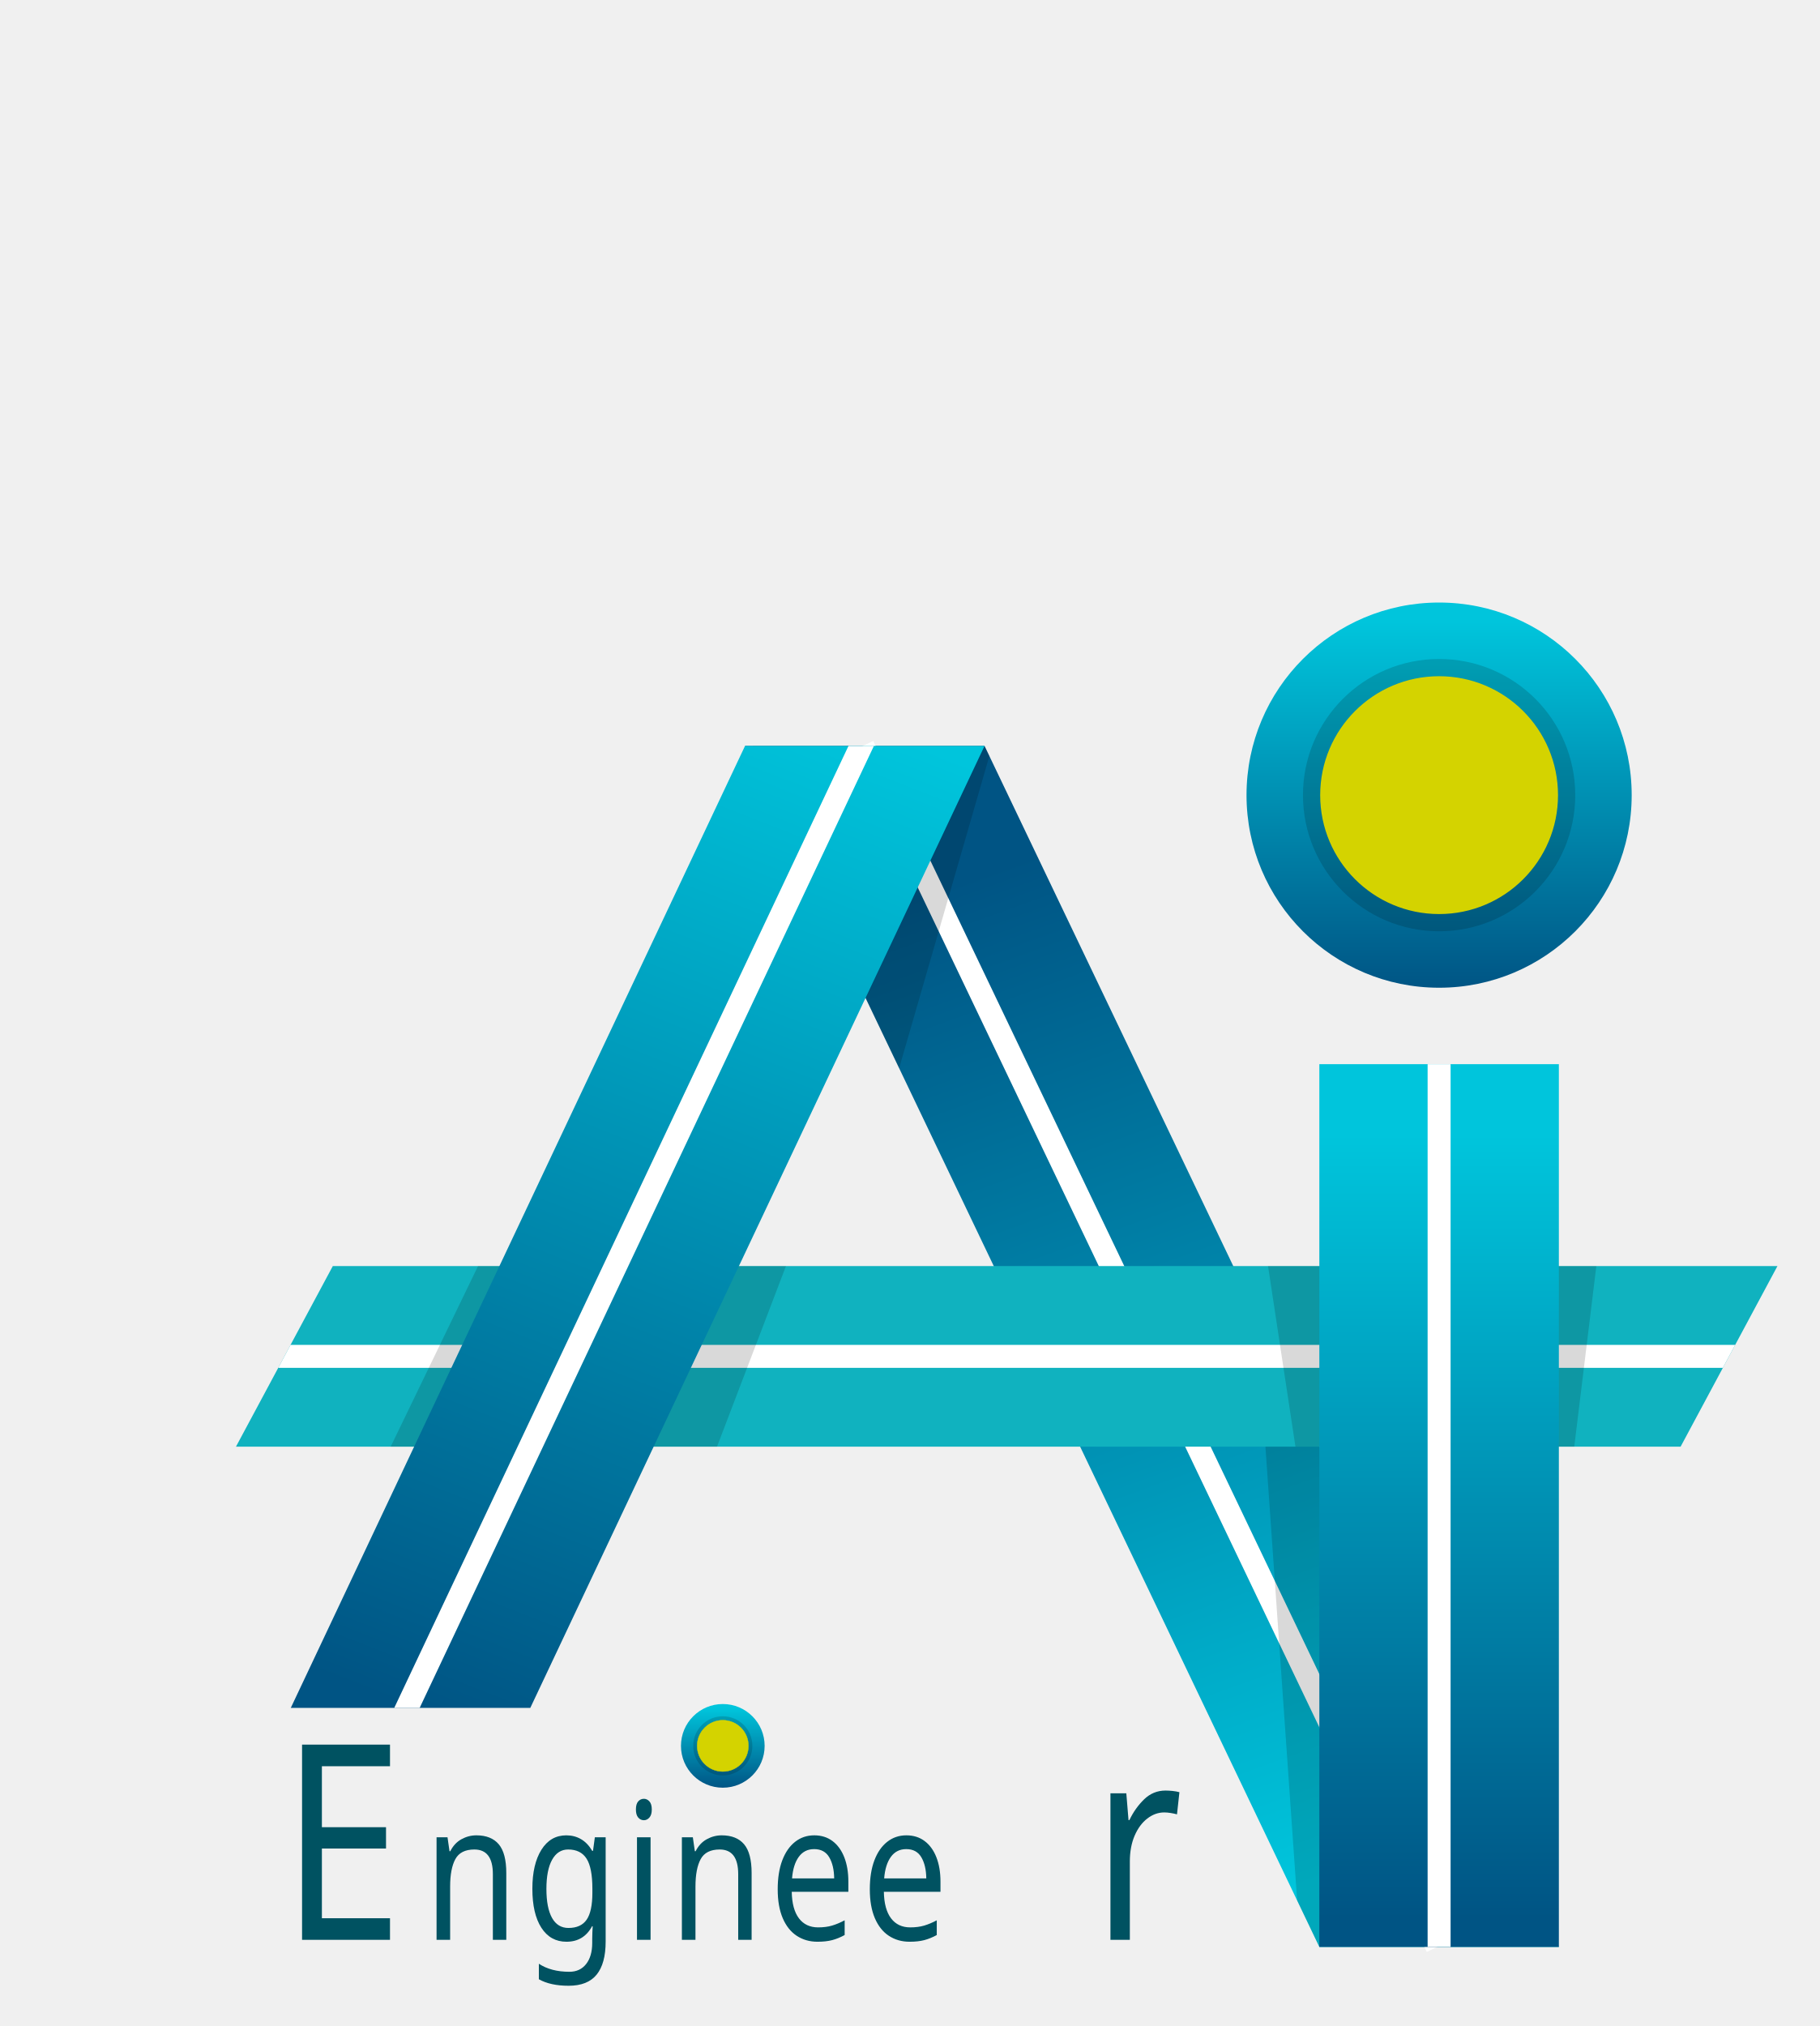
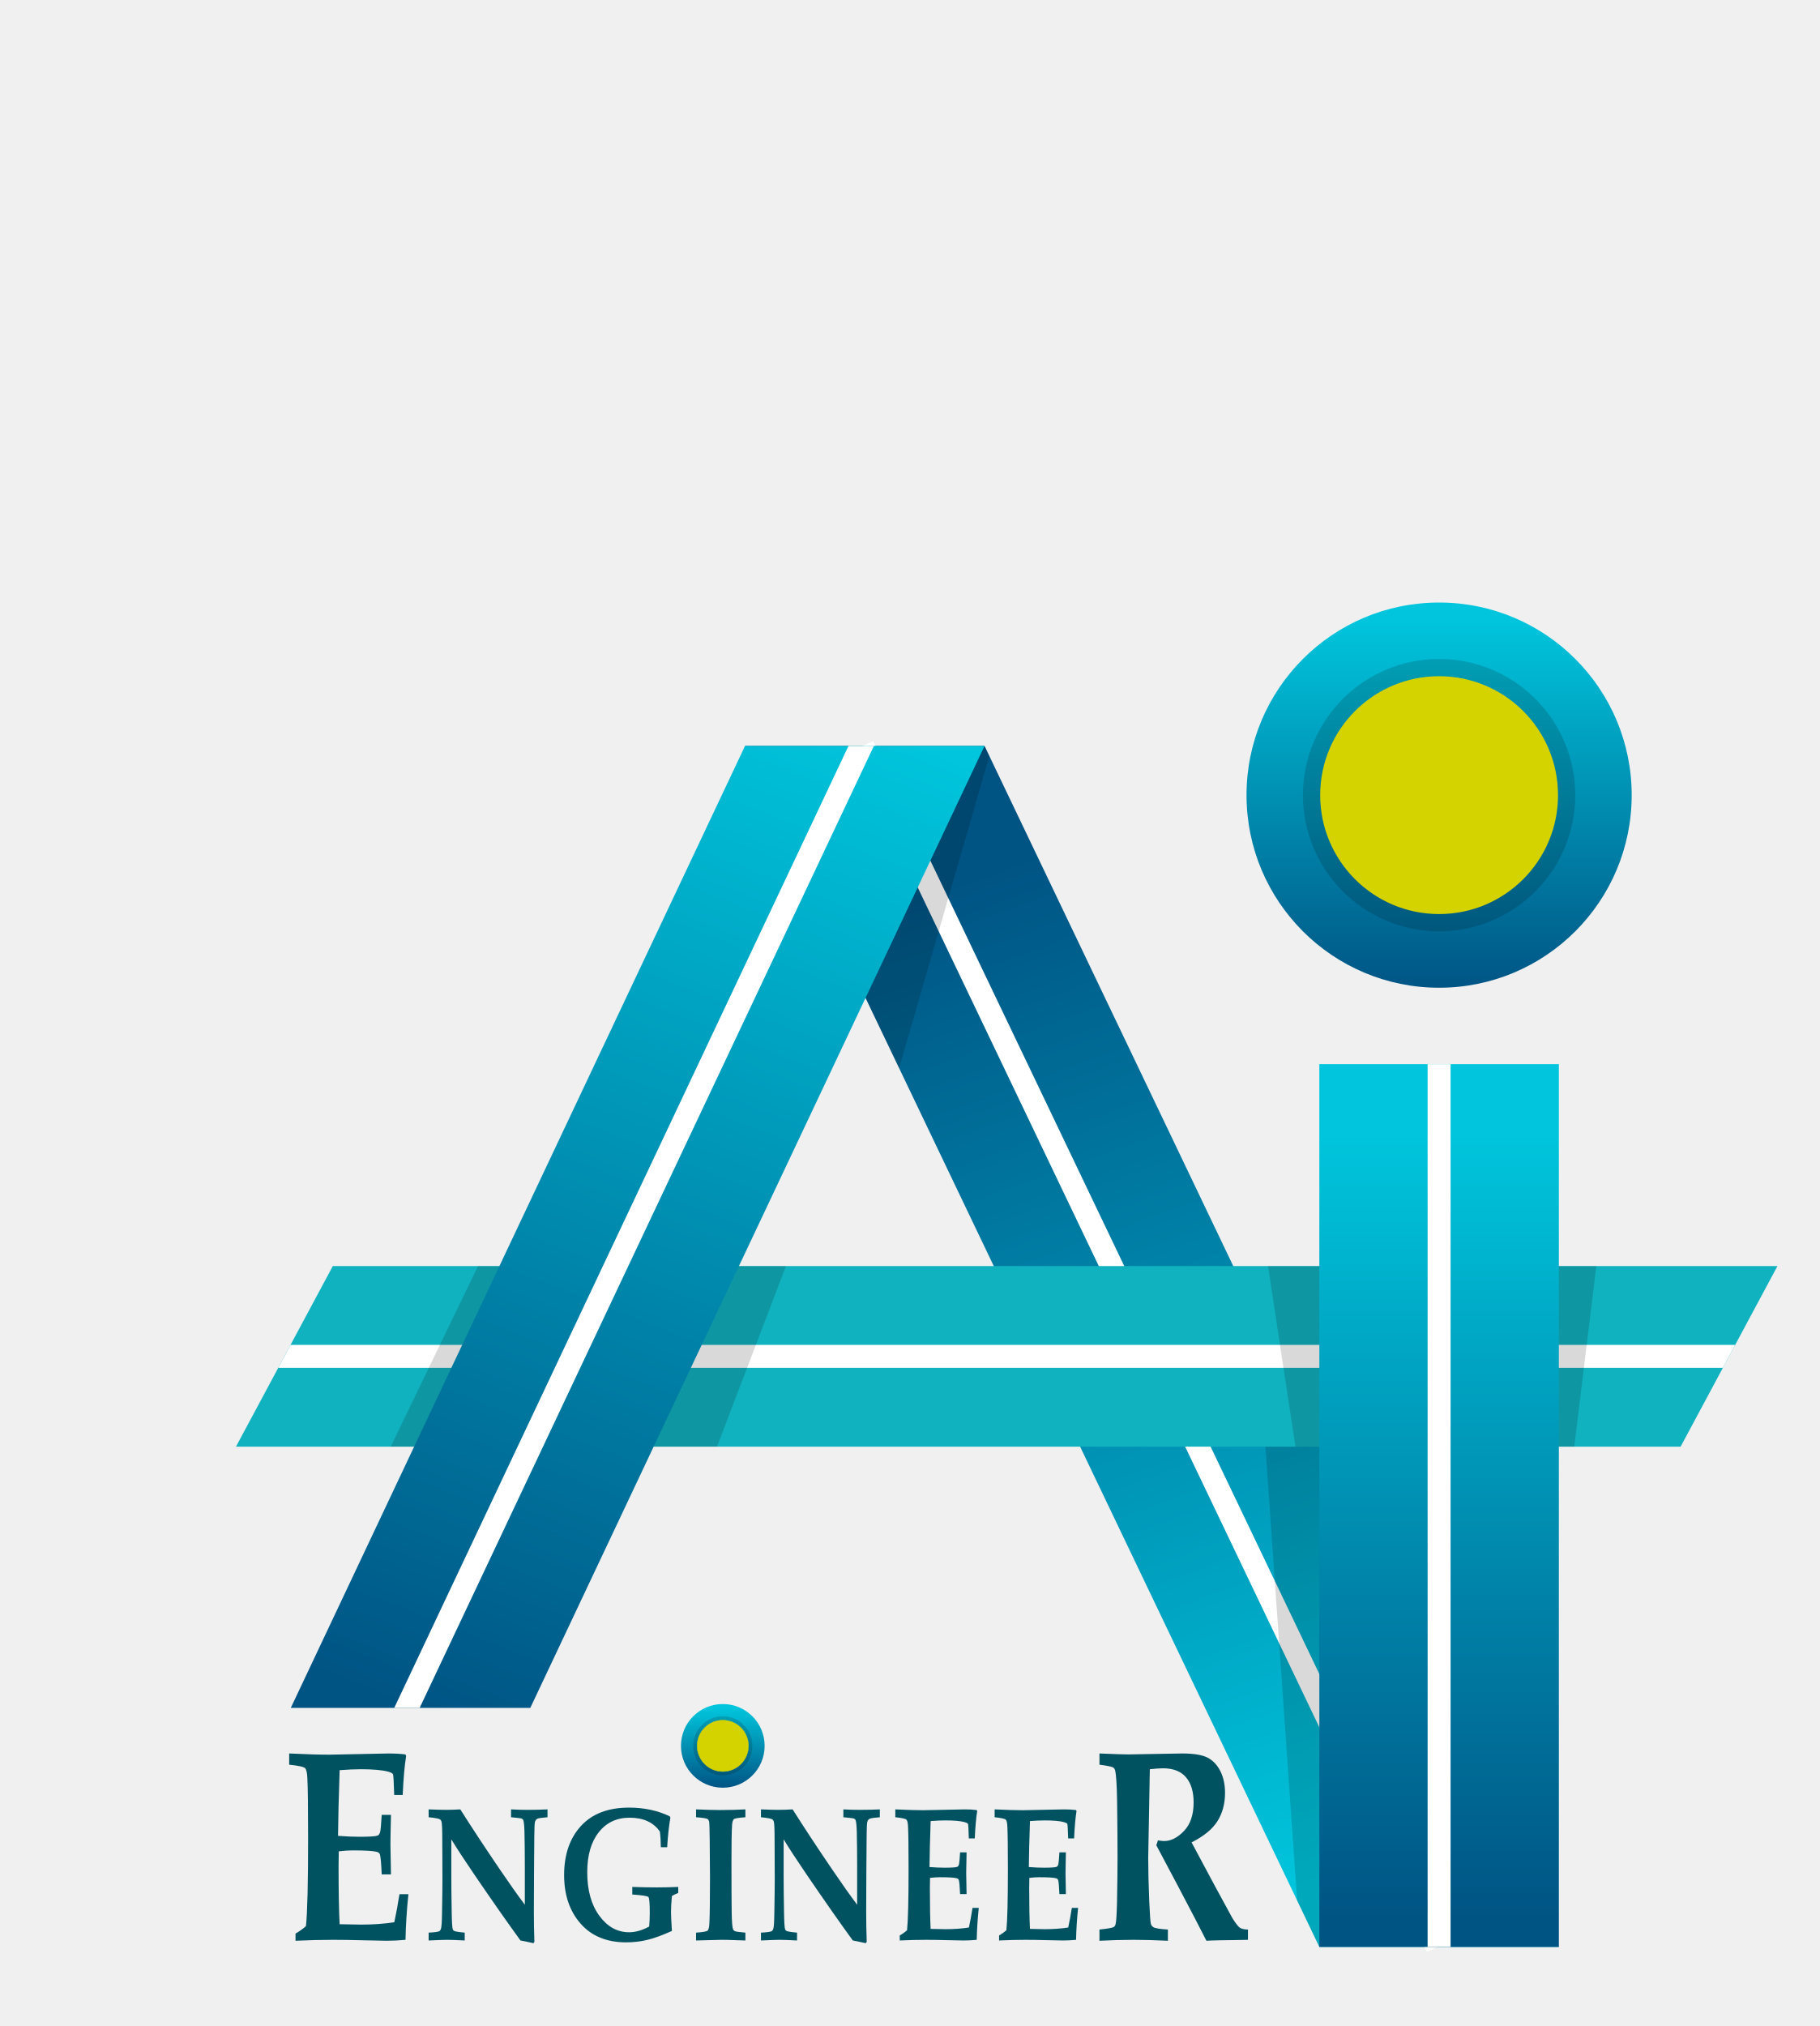
<svg xmlns="http://www.w3.org/2000/svg" xmlns:xlink="http://www.w3.org/1999/xlink" version="1.1" id="Layer_1" x="0px" y="0px" width="1425.286px" height="1586.96px" viewBox="0 0 1425.286 1586.96" enable-background="new 0 0 1425.286 1586.96" xml:space="preserve">
  <g>
    <g>
      <g>
-         <linearGradient id="SVGID_1_" gradientUnits="userSpaceOnUse" x1="1178.91" y1="701.247" x2="896.339" y2="1482.733" gradientTransform="matrix(1 0 0 -1 -127.62 2167.68)">
+         <linearGradient id="SVGID_1_" gradientUnits="userSpaceOnUse" x1="1221.45" y1="-25.167" x2="938.879" y2="-806.653" gradientTransform="matrix(1 0 0 1 -170.16 1491.6)">
          <stop offset="0" style="stop-color:#00C5DC" />
          <stop offset="1" style="stop-color:#005484" />
        </linearGradient>
        <polygon fill="url(#SVGID_1_)" points="1221.156,1525.02 1033.53,1525.02 583.648,584.309 771.275,584.309    " />
        <line fill="none" stroke="#FFFFFF" stroke-width="18" stroke-miterlimit="10" x1="1125.774" y1="1525.02" x2="675.893" y2="584.309" />
      </g>
      <g>
        <polygon opacity="0.15" enable-background="new    " points="704.357,836.711 775.039,592.179 771.275,584.309 589.688,584.309      587.413,592.179    " />
      </g>
      <polygon opacity="0.15" enable-background="new    " points="1033.53,1525.02 1221.156,1525.02 984.018,1029.161     1016.142,1488.662   " />
    </g>
    <g>
      <g>
        <polygon fill="#10B2BF" points="1392.397,991.693 260.717,991.693 184.852,1133.163 1316.532,1133.163    " />
        <g>
          <g>
            <g>
              <g>
-                 <defs>
-                   <polygon id="SVGID_2_" points="1392.397,991.693 260.717,991.693 184.852,1133.163 1316.532,1133.163         " />
-                 </defs>
-                 <clipPath id="SVGID_3_">
-                   <use xlink:href="#SVGID_2_" overflow="visible" />
-                 </clipPath>
-                 <line clip-path="url(#SVGID_3_)" fill="none" stroke="#FFFFFF" stroke-width="18" stroke-miterlimit="10" x1="1494.693" y1="1062.428" x2="158.421" y2="1062.428" />
+                 <g>
+                   <defs>
+                     <polygon id="SVGID_2_" points="1392.397,991.693 260.717,991.693 184.852,1133.163 1316.532,1133.163          " />
+                   </defs>
+                   <clipPath id="SVGID_3_">
+                     <use xlink:href="#SVGID_2_" overflow="visible" />
+                   </clipPath>
+                   <line clip-path="url(#SVGID_3_)" fill="none" stroke="#FFFFFF" stroke-width="18" stroke-miterlimit="10" x1="1494.693" y1="1062.428" x2="158.421" y2="1062.428" />
+                 </g>
              </g>
            </g>
          </g>
        </g>
      </g>
      <polygon opacity="0.15" enable-background="new    " points="306.039,1133.163 561.69,1133.163 615.702,991.693 374.474,991.693       " />
      <polygon opacity="0.15" enable-background="new    " points="1014.808,1133.163 1233.225,1133.163 1250.518,991.693     993.332,991.693   " />
    </g>
    <g>
      <g>
-         <linearGradient id="SVGID_4_" gradientUnits="userSpaceOnUse" x1="784.567" y1="1609.214" x2="475.505" y2="818.898" gradientTransform="matrix(1 0 0 -1 -127.62 2167.68)">
+         <linearGradient id="SVGID_4_" gradientUnits="userSpaceOnUse" x1="827.107" y1="-933.134" x2="518.045" y2="-142.818" gradientTransform="matrix(1 0 0 1 -170.16 1491.6)">
          <stop offset="0" style="stop-color:#00C5DC" />
          <stop offset="1" style="stop-color:#005484" />
        </linearGradient>
        <polygon fill="url(#SVGID_4_)" points="227.785,1337.787 415.412,1337.787 771.24,584.309 583.614,584.309    " />
        <g>
          <g>
            <g>
              <g>
-                 <defs>
-                   <polygon id="SVGID_5_" points="227.785,1337.787 415.412,1337.787 771.24,584.309 583.614,584.309         " />
-                 </defs>
-                 <clipPath id="SVGID_6_">
-                   <use xlink:href="#SVGID_5_" overflow="visible" />
-                 </clipPath>
-                 <line clip-path="url(#SVGID_6_)" fill="none" stroke="#FFFFFF" stroke-width="18" stroke-miterlimit="10" x1="303.438" y1="1370.287" x2="689.964" y2="551.808" />
+                 <g>
+                   <defs>
+                     <polygon id="SVGID_5_" points="227.785,1337.787 415.412,1337.787 771.24,584.309 583.614,584.309          " />
+                   </defs>
+                   <clipPath id="SVGID_6_">
+                     <use xlink:href="#SVGID_5_" overflow="visible" />
+                   </clipPath>
+                   <line clip-path="url(#SVGID_6_)" fill="none" stroke="#FFFFFF" stroke-width="18" stroke-miterlimit="10" x1="303.438" y1="1370.287" x2="689.964" y2="551.808" />
+                 </g>
              </g>
            </g>
          </g>
        </g>
      </g>
      <g>
        <g>
-           <linearGradient id="SVGID_7_" gradientUnits="userSpaceOnUse" x1="1254.963" y1="1278.909" x2="1254.963" y2="665.057" gradientTransform="matrix(1 0 0 -1 -127.62 2167.68)">
+           <linearGradient id="SVGID_7_" gradientUnits="userSpaceOnUse" x1="1297.503" y1="-602.829" x2="1297.503" y2="11.024" gradientTransform="matrix(1 0 0 1 -170.16 1491.6)">
            <stop offset="0" style="stop-color:#00C5DC" />
            <stop offset="1" style="stop-color:#005484" />
          </linearGradient>
          <rect x="1033.53" y="833.56" fill="url(#SVGID_7_)" width="187.626" height="691.46" />
          <line fill="none" stroke="#FFFFFF" stroke-width="18" stroke-miterlimit="10" x1="1127.343" y1="833.56" x2="1127.343" y2="1525.02" />
        </g>
        <g>
          <g>
-             <linearGradient id="SVGID_8_" gradientUnits="userSpaceOnUse" x1="1254.963" y1="1680.67" x2="1254.963" y2="1391.9" gradientTransform="matrix(1 0 0 -1 -127.62 2167.68)">
+             <linearGradient id="SVGID_8_" gradientUnits="userSpaceOnUse" x1="1297.503" y1="-1004.59" x2="1297.503" y2="-715.82" gradientTransform="matrix(1 0 0 1 -170.16 1491.6)">
              <stop offset="0" style="stop-color:#00C5DC" />
              <stop offset="1" style="stop-color:#005484" />
            </linearGradient>
            <circle fill="url(#SVGID_8_)" cx="1127.343" cy="622.826" r="150.862" />
            <circle opacity="0.15" enable-background="new    " cx="1127.343" cy="622.826" r="106.646" />
          </g>
          <circle fill="#D4D300" stroke="#D4D300" stroke-width="1.363" stroke-miterlimit="10" cx="1127.343" cy="622.826" r="92.471" />
        </g>
      </g>
    </g>
  </g>
  <g>
    <g>
-       <linearGradient id="SVGID_9_" gradientUnits="userSpaceOnUse" x1="693.837" y1="829.651" x2="693.837" y2="766.924" gradientTransform="matrix(1 0 0 -1 -127.62 2167.68)">
+       <linearGradient id="SVGID_9_" gradientUnits="userSpaceOnUse" x1="736.377" y1="-153.571" x2="736.377" y2="-90.844" gradientTransform="matrix(1 0 0 1 -170.16 1491.6)">
        <stop offset="0" style="stop-color:#00C5DC" />
        <stop offset="1" style="stop-color:#005484" />
      </linearGradient>
      <circle fill="url(#SVGID_9_)" cx="566.217" cy="1367.531" r="32.771" />
      <circle opacity="0.15" enable-background="new    " cx="566.217" cy="1367.531" r="23.166" />
    </g>
    <circle fill="#D4D300" stroke="#D4D300" stroke-width="0.296" stroke-miterlimit="10" cx="566.217" cy="1367.531" r="20.087" />
  </g>
  <rect x="219.869" y="1398.946" fill="none" width="889.703" height="156.166" />
-   <text transform="matrix(1.04 0 0 1.29 219.8691 1519.461)" fill="#005261" font-family="'BookAntiqua-Bold'" font-size="166" letter-spacing="5.769">E</text>
-   <text transform="matrix(0.728 0 0 0.903 331.7124 1519.461)" fill="#005261" font-family="'BookAntiqua-Bold'" font-size="166" letter-spacing="5.495">nginee</text>
-   <text transform="matrix(1.04 0 0 1.29 855.2089 1519.461)" fill="#005261" font-family="'BookAntiqua-Bold'" font-size="166" letter-spacing="5.769">r</text>
+   <g enable-background="new    ">
+     <path fill="#005261" d="M231.501,1520.192v-5.646c2.978-1.673,5.703-3.624,8.177-5.855c1.124-10.874,1.686-33.737,1.686-68.592   c0-23.77-0.197-39.524-0.59-47.262c-0.169-4.112-0.746-6.708-1.728-7.789c-0.984-1.08-5.157-2.004-12.518-2.771v-8.783   c13.25,0.628,23.722,0.941,31.414,0.941l46.405-0.941c4.885,0,9.291,0.247,13.223,0.738l0.59,1.162   c-1.236,7.672-2.137,17.878-2.697,30.618h-6.66c-0.281-10.177-0.604-15.614-0.969-16.312c-0.367-0.696-1.645-1.359-3.836-1.986   c-4.666-1.255-11.802-1.882-21.412-1.882c-4.721,0-10.229,0.244-16.522,0.731c-0.731,21.539-1.153,38.688-1.265,51.443   c6.013,0.489,11.661,0.732,16.944,0.732c7.811,0,12.503-0.313,14.078-0.941c0.955-0.418,1.629-1.428,2.023-3.032   c0.337-1.255,0.73-5.646,1.179-13.175h7.25c-0.281,11.808-0.422,19.493-0.422,23.056l0.422,23.579h-7.25   c-0.393-9.182-0.898-14.476-1.517-15.877c-0.337-0.84-1.096-1.437-2.276-1.787c-2.811-0.771-9.133-1.157-18.967-1.157   c-3.091,0-6.716,0.245-10.874,0.732c-0.113,3.682-0.169,7.432-0.169,11.251c0,19.863,0.281,35.145,0.843,45.839l16.724,0.313   c9.515,0,18.214-0.627,26.099-1.882c1.404-6.443,2.754-13.763,4.047-21.958h6.996c-1.293,12.413-2.053,24.333-2.275,35.76   c-5.115,0.487-10.031,0.731-14.752,0.731c-3.092,0-9.188-0.122-18.292-0.365c-8.486-0.245-16.298-0.366-23.435-0.366   C251.788,1519.46,241.898,1519.704,231.501,1520.192z" />
+   </g>
+   <g enable-background="new    ">
+     <path fill="#005261" d="M335.783,1519.973v-6.148c4.799-0.244,7.612-0.634,8.438-1.171c0.551-0.391,0.963-1.025,1.239-1.903   c0.433-1.171,0.701-5.294,0.807-12.369c0.209-11.711,0.314-20.542,0.314-26.496l-0.117-30.96c0-8.198-0.216-12.93-0.646-14.199   c-0.235-0.732-0.606-1.269-1.115-1.61c-0.783-0.586-3.757-1.146-8.921-1.684v-6.148c6.15,0.245,10.704,0.366,13.662,0.366   c3.27,0,6.986-0.121,11.151-0.366c9.085,14.378,19.355,29.979,30.81,46.8c7.623,11.249,14.2,20.54,19.73,27.875v-29.054   c0-11.006-0.099-20.494-0.295-28.468c-0.158-4.743-0.473-7.654-0.944-8.73c-0.236-0.587-0.67-1.003-1.299-1.247   c-0.629-0.245-3.383-0.587-8.261-1.027v-6.148c4.279,0.245,8.539,0.366,12.778,0.366c5.811,0,11.07-0.121,15.781-0.366v6.148   c-4.381,0.342-7.021,0.731-7.921,1.171c-0.509,0.245-0.919,0.586-1.231,1.024c-0.313,0.439-0.548,1.001-0.704,1.684   c-0.274,1.171-0.436,4.93-0.484,11.271l-0.222,29.277l-0.117,29.496c0,7.905,0.137,15.81,0.413,23.715l-0.771,1.024   c-4.783-1.073-8.162-1.781-10.138-2.122c-10.112-13.896-22.328-31.351-36.648-52.365c-7.24-10.629-13.083-19.575-17.528-26.841   v28.448c0,7.751,0.098,17.088,0.295,28.009c0.118,8.044,0.393,12.676,0.826,13.895c0.156,0.536,0.452,0.95,0.885,1.243   c0.747,0.536,3.579,1.023,8.497,1.463v6.148c-6.347-0.343-10.891-0.513-13.632-0.513   C348.143,1519.46,343.266,1519.63,335.783,1519.973z" />
+     <path fill="#005261" d="M495.316,1483.962v-5.929c7.159,0.244,13.551,0.366,19.177,0.366c5.193,0,10.799-0.122,16.817-0.366v4.685   c-1.731,0.684-3.384,1.488-4.956,2.416c-0.473,4.931-0.708,9.127-0.708,12.593c0,2.489,0.235,7.42,0.708,14.789   c-7.789,3.481-14.31,5.839-19.562,7.071s-10.69,1.85-16.315,1.85c-15.186,0-27.075-4.892-35.671-14.676   c-8.596-9.782-12.893-22.457-12.893-38.023c0-16.004,4.386-28.813,13.158-38.426c8.772-9.612,21.361-14.419,37.766-14.419   c5.782,0,11.329,0.562,16.64,1.684c5.311,1.123,10.365,2.83,15.165,5.123l0.531,1.099c-1.142,6.197-1.986,13.906-2.537,23.129   h-4.957c-0.039-4.636-0.295-8.734-0.767-12.297c-2.519-3.61-5.754-6.318-9.707-8.124c-3.953-1.805-8.625-2.708-14.015-2.708   c-10.11,0-18.165,3.81-24.163,11.427c-6,7.619-8.999,18.044-8.999,31.278c0,14.115,3.157,25.481,9.471,34.1   c6.313,8.62,14.093,12.929,23.338,12.929c4.917,0,10.149-1.487,15.696-4.465c0.313-3.757,0.472-7.319,0.472-10.686   c0-7.514-0.354-11.662-1.063-12.443C507.235,1485.159,503.025,1484.5,495.316,1483.962z" />
+     <path fill="#005261" d="M545.271,1519.973v-6.148c5.396-0.341,8.448-0.902,9.152-1.684c0.704-0.78,1.135-2.708,1.292-5.782   c0.314-6.44,0.472-18.444,0.472-36.011c0-6.733-0.079-16.492-0.236-29.276c-0.079-8.734-0.235-13.528-0.472-14.383   c-0.236-0.853-0.649-1.476-1.239-1.866c-0.866-0.536-3.855-1-8.969-1.391v-6.148c8.103,0.342,14.299,0.513,18.587,0.513   c7.396,0,14.083-0.171,20.063-0.513v6.148c-5.381,0.391-8.417,0.915-9.109,1.573c-0.692,0.659-1.138,2.185-1.335,4.575   c-0.315,4.684-0.472,14.175-0.472,28.472c0,19.03,0.059,32.29,0.177,39.78s0.472,11.942,1.063,13.357   c0.235,0.635,0.737,1.134,1.505,1.5c0.767,0.366,3.49,0.745,8.172,1.135v6.148l-6.963-0.22c-4.406-0.195-8.34-0.293-11.802-0.293   L545.271,1519.973z" />
+     <path fill="#005261" d="M596.111,1519.973v-6.148c4.799-0.244,7.612-0.634,8.438-1.171c0.551-0.391,0.963-1.025,1.239-1.903   c0.433-1.171,0.701-5.294,0.807-12.369c0.209-11.711,0.314-20.542,0.314-26.496l-0.117-30.96c0-8.198-0.216-12.93-0.646-14.199   c-0.235-0.732-0.606-1.269-1.115-1.61c-0.783-0.586-3.757-1.146-8.921-1.684v-6.148c6.15,0.245,10.704,0.366,13.662,0.366   c3.27,0,6.986-0.121,11.151-0.366c9.085,14.378,19.355,29.979,30.81,46.8c7.623,11.249,14.2,20.54,19.73,27.875v-29.054   c0-11.006-0.099-20.494-0.295-28.468c-0.158-4.743-0.473-7.654-0.944-8.73c-0.236-0.587-0.67-1.003-1.299-1.247   c-0.629-0.245-3.383-0.587-8.261-1.027v-6.148c4.279,0.245,8.539,0.366,12.778,0.366c5.811,0,11.07-0.121,15.781-0.366v6.148   c-4.381,0.342-7.021,0.731-7.921,1.171c-0.509,0.245-0.919,0.586-1.231,1.024c-0.313,0.439-0.548,1.001-0.704,1.684   c-0.274,1.171-0.436,4.93-0.484,11.271l-0.222,29.277l-0.117,29.496c0,7.905,0.137,15.81,0.413,23.715l-0.771,1.024   c-4.783-1.073-8.162-1.781-10.138-2.122c-10.112-13.896-22.328-31.351-36.648-52.365c-7.24-10.629-13.083-19.575-17.528-26.841   v28.448c0,7.751,0.098,17.088,0.295,28.009c0.118,8.044,0.393,12.676,0.826,13.895c0.156,0.536,0.452,0.95,0.885,1.243   c0.747,0.536,3.579,1.023,8.497,1.463v6.148c-6.347-0.343-10.891-0.513-13.632-0.513   C608.471,1519.46,603.594,1519.63,596.111,1519.973z" />
+     <path fill="#005261" d="M704.839,1519.973v-3.953c2.084-1.171,3.992-2.536,5.724-4.099c0.786-7.611,1.18-23.616,1.18-48.014   c0-16.639-0.139-27.667-0.413-33.083c-0.118-2.879-0.521-4.696-1.21-5.453c-0.688-0.756-3.609-1.402-8.763-1.939v-6.148   c9.275,0.439,16.606,0.659,21.991,0.659l32.483-0.659c3.419,0,6.504,0.173,9.255,0.518l0.413,0.813   c-0.865,5.371-1.495,12.515-1.888,21.433h-4.662c-0.197-7.123-0.423-10.93-0.679-11.418c-0.256-0.487-1.15-0.951-2.685-1.391   c-3.266-0.878-8.261-1.317-14.988-1.317c-3.304,0-7.16,0.172-11.565,0.513c-0.512,15.077-0.807,27.081-0.885,36.011   c4.209,0.342,8.162,0.512,11.86,0.512c5.468,0,8.753-0.219,9.854-0.658c0.669-0.293,1.141-1,1.416-2.123   c0.236-0.878,0.511-3.952,0.826-9.222h5.075c-0.197,8.265-0.296,13.645-0.296,16.139l0.296,16.505h-5.075   c-0.275-6.427-0.63-10.133-1.063-11.114c-0.235-0.587-0.767-1.005-1.593-1.251c-1.968-0.539-6.394-0.81-13.276-0.81   c-2.164,0-4.701,0.172-7.612,0.513c-0.079,2.577-0.118,5.202-0.118,7.876c0,13.904,0.196,24.601,0.59,32.087l11.707,0.22   c6.66,0,12.75-0.439,18.27-1.317c0.982-4.511,1.927-9.634,2.832-15.371h4.897c-0.905,8.689-1.437,17.033-1.593,25.032   c-3.58,0.341-7.022,0.513-10.326,0.513c-2.164,0-6.433-0.086-12.805-0.257c-5.94-0.171-11.409-0.256-16.404-0.256   C719.039,1519.46,712.115,1519.63,704.839,1519.973z" />
+     <path fill="#005261" d="M782.646,1519.973v-3.953c2.084-1.171,3.992-2.536,5.724-4.099c0.786-7.611,1.18-23.616,1.18-48.014   c0-16.639-0.139-27.667-0.413-33.083c-0.118-2.879-0.521-4.696-1.21-5.453c-0.688-0.756-3.609-1.402-8.763-1.939v-6.148   c9.275,0.439,16.605,0.659,21.99,0.659l32.483-0.659c3.419,0,6.504,0.173,9.255,0.518l0.413,0.813   c-0.865,5.371-1.495,12.515-1.888,21.433h-4.662c-0.197-7.123-0.423-10.93-0.679-11.418c-0.256-0.487-1.15-0.951-2.685-1.391   c-3.266-0.878-8.261-1.317-14.988-1.317c-3.304,0-7.16,0.172-11.565,0.513c-0.512,15.077-0.807,27.081-0.885,36.011   c4.209,0.342,8.162,0.512,11.86,0.512c5.468,0,8.753-0.219,9.854-0.658c0.669-0.293,1.141-1,1.416-2.123   c0.236-0.878,0.511-3.952,0.826-9.222h5.075c-0.197,8.265-0.296,13.645-0.296,16.139l0.296,16.505h-5.075   c-0.275-6.427-0.63-10.133-1.063-11.114c-0.235-0.587-0.767-1.005-1.593-1.251c-1.968-0.539-6.394-0.81-13.276-0.81   c-2.164,0-4.701,0.172-7.612,0.513c-0.079,2.577-0.118,5.202-0.118,7.876c0,13.904,0.196,24.601,0.59,32.087l11.707,0.22   c6.66,0,12.75-0.439,18.27-1.317c0.982-4.511,1.927-9.634,2.832-15.371h4.897c-0.905,8.689-1.437,17.033-1.593,25.032   c-3.58,0.341-7.022,0.513-10.326,0.513c-2.164,0-6.433-0.086-12.805-0.257c-5.94-0.171-11.409-0.256-16.404-0.256   C796.846,1519.46,789.922,1519.63,782.646,1519.973z" />
+   </g>
+   <g enable-background="new    ">
+     <path fill="#005261" d="M861.279,1520.192v-8.782c6.519-0.696,10.255-1.359,11.212-1.987c0.617-0.418,1.066-1.08,1.349-1.986   c0.561-1.673,0.955-7.319,1.18-16.938c0.28-14.917,0.422-26.663,0.422-35.237c0-11.57-0.113-26.279-0.337-44.125   c-0.226-13.313-0.759-21.469-1.603-24.467c-0.225-0.905-0.674-1.603-1.349-2.091c-0.899-0.696-4.524-1.464-10.874-2.301v-8.783   c11.633,0.488,19.136,0.732,22.507,0.732l42.233-0.732c9.159,0,15.833,1.097,20.021,3.289c4.186,2.192,7.502,5.708,9.947,10.546   c2.444,4.838,3.666,10.528,3.666,17.069c0,8.352-1.953,15.678-5.858,21.978c-3.906,6.3-10.692,11.884-20.357,16.756l17.955,33.563   l13.993,25.723c2.641,4.182,4.607,6.709,5.901,7.58c1.292,0.873,3.399,1.343,6.322,1.412v8.051l-4.974,0.104   c-14.275,0.139-23.464,0.348-27.565,0.627c-4.889-9.688-12.195-23.734-21.917-42.138l-17.365-32.728   c0.506-1.185,0.928-2.438,1.265-3.764c2.247,0.35,3.905,0.522,4.974,0.522c5.227,0,10.368-2.619,15.426-7.856   c5.058-5.238,7.587-12.709,7.587-22.417c0-8.45-2.001-15.014-6-19.693c-4-4.679-9.999-7.019-18-7.019   c-2.535,0-5.972,0.245-10.309,0.732l-0.554,30.871l-0.711,39.139c0,8.859,0.279,20.196,0.839,34.01   c0.446,10.396,0.894,16.222,1.341,17.477c0.335,0.908,0.95,1.64,1.844,2.197c1.174,0.838,4.976,1.465,11.403,1.884v8.782   c-10.101-0.488-19.05-0.731-26.849-0.731C879.739,1519.46,870.818,1519.704,861.279,1520.192z" />
+   </g>
</svg>
